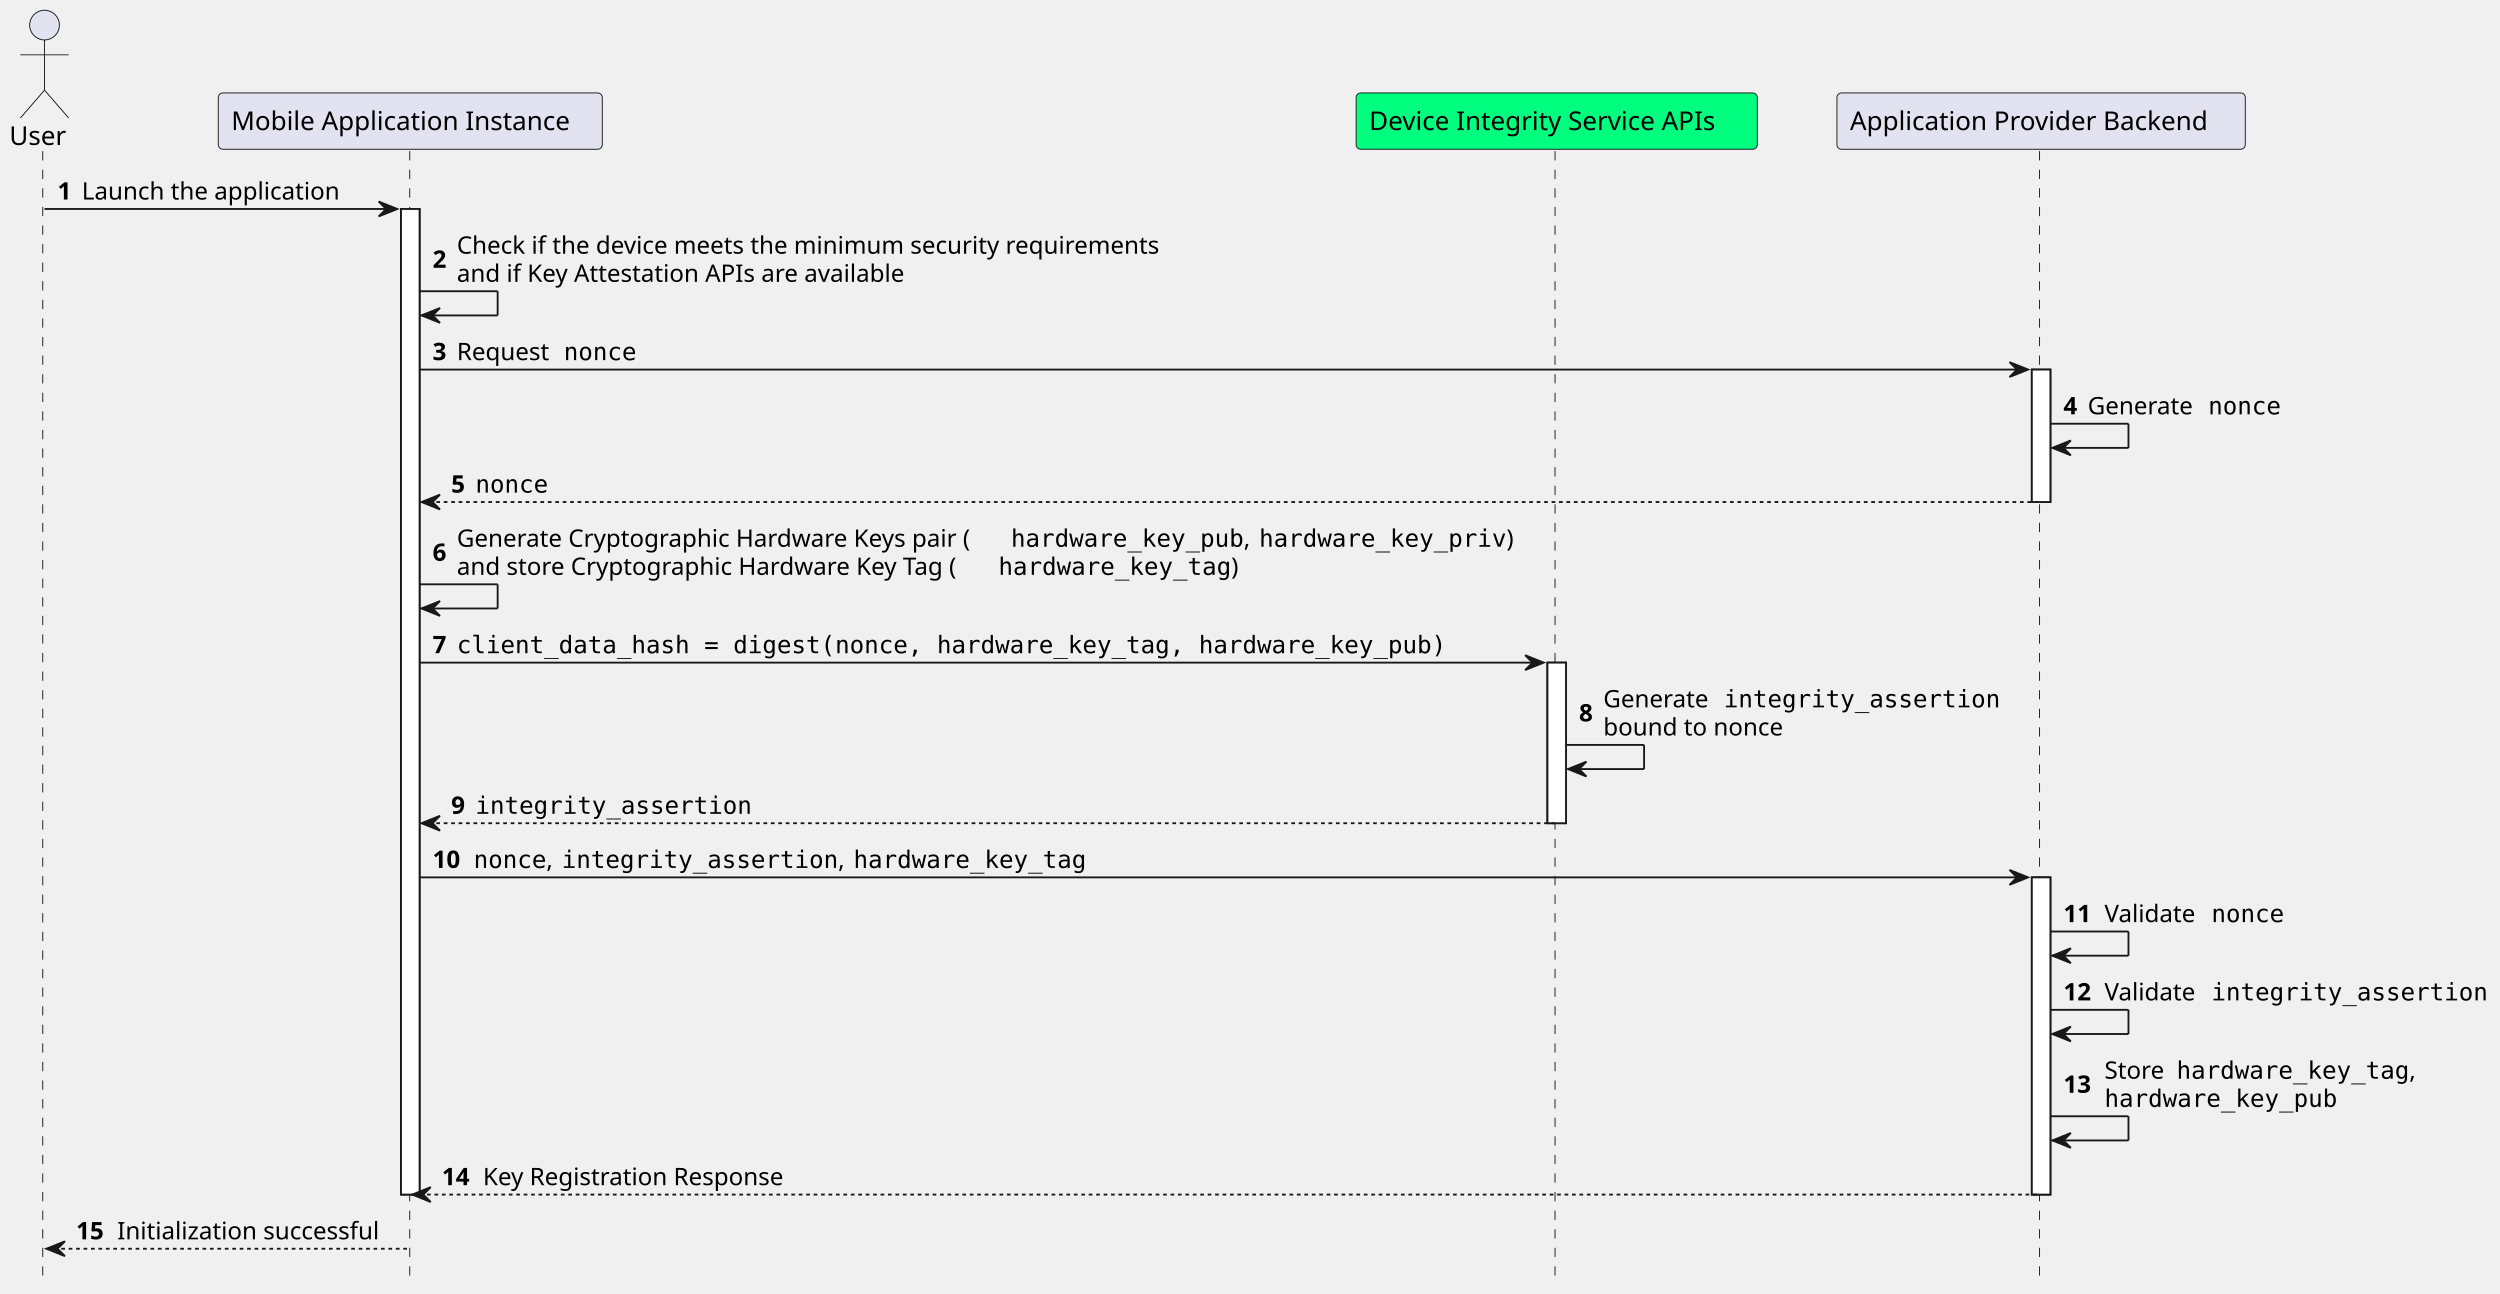
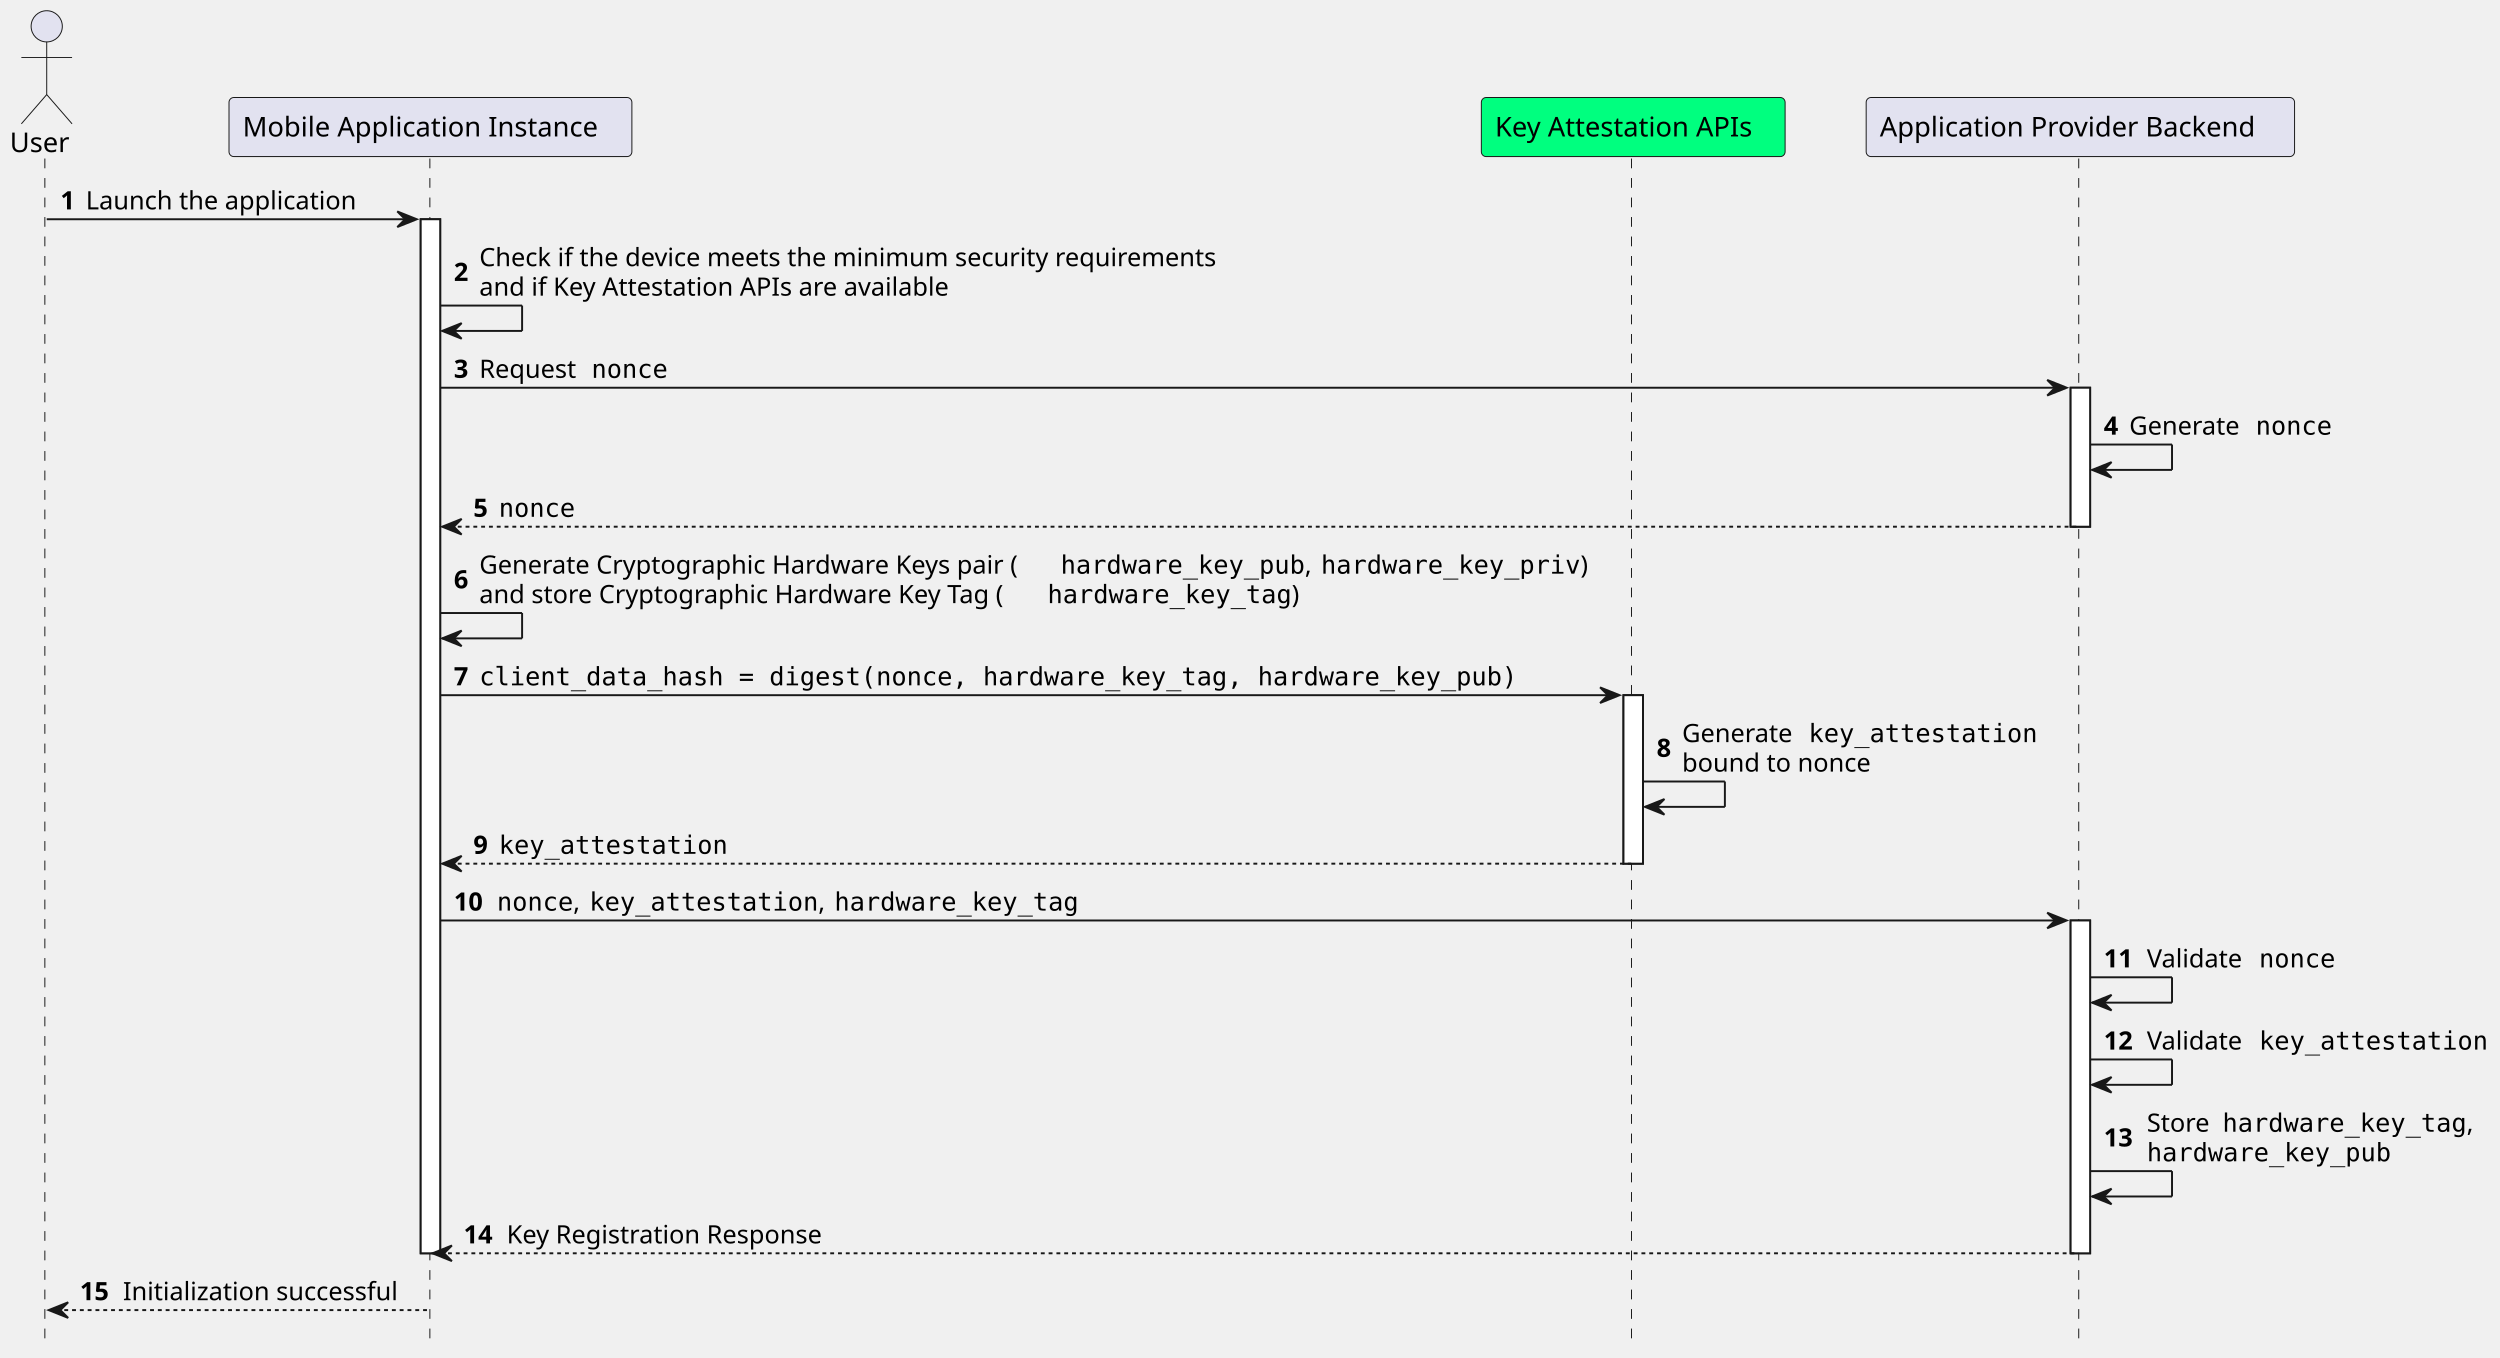
- <svg xmlns="http://www.w3.org/2000/svg" contentStyleType="text/css" data-diagram-type="SEQUENCE" height="696px" preserveAspectRatio="none" style="width:1345px;height:696px;background:#FFFFFF;" version="1.1" viewBox="0 0 1345 696" width="1345px" zoomAndPan="magnify">
+ <svg xmlns="http://www.w3.org/2000/svg" contentStyleType="text/css" data-diagram-type="SEQUENCE" height="696px" preserveAspectRatio="none" style="width:1282px;height:696px;background:#FFFFFF;" version="1.1" viewBox="0 0 1282 696" width="1282px" zoomAndPan="magnify">
  <defs />
  <g>
    <g>
      <rect fill="#FFFFFF" height="530.258" style="stroke:#181818;stroke-width:1;" width="10" x="215.733" y="112.43" />
    </g>
    <g>
      <rect fill="#FFFFFF" height="86.398" style="stroke:#181818;stroke-width:1;" width="10" x="832.519" y="356.492" />
    </g>
    <g>
-       <rect fill="#FFFFFF" height="71.266" style="stroke:#181818;stroke-width:1;" width="10" x="1093.118" y="198.828" />
+       <rect fill="#FFFFFF" height="71.266" style="stroke:#181818;stroke-width:1;" width="10" x="1061.812" y="198.828" />
    </g>
    <g>
-       <rect fill="#FFFFFF" height="170.664" style="stroke:#181818;stroke-width:1;" width="10" x="1093.118" y="472.023" />
+       <rect fill="#FFFFFF" height="170.664" style="stroke:#181818;stroke-width:1;" width="10" x="1061.812" y="472.023" />
    </g>
    <g>
      <rect fill="#000000" fill-opacity="0" height="608.523" width="8" x="19.955" y="81.297" />
      <line style="stroke:#181818;stroke-width:0.5;stroke-dasharray:5.0,5.0;" x1="23" x2="23" y1="81.297" y2="689.82" />
    </g>
    <g>
      <rect fill="#000000" fill-opacity="0" height="608.523" width="8" x="216.733" y="81.297" />
      <line style="stroke:#181818;stroke-width:0.5;stroke-dasharray:5.0,5.0;" x1="220.435" x2="220.435" y1="81.297" y2="689.82" />
    </g>
    <g>
      <rect fill="#000000" fill-opacity="0" height="608.523" width="8" x="833.519" y="81.297" />
-       <line style="stroke:#181818;stroke-width:0.5;stroke-dasharray:5.0,5.0;" x1="836.606" x2="836.606" y1="81.297" y2="689.82" />
+       <line style="stroke:#181818;stroke-width:0.5;stroke-dasharray:5.0,5.0;" x1="836.633" x2="836.633" y1="81.297" y2="689.82" />
    </g>
    <g>
-       <rect fill="#000000" fill-opacity="0" height="608.523" width="8" x="1094.118" y="81.297" />
-       <line style="stroke:#181818;stroke-width:0.5;stroke-dasharray:5.0,5.0;" x1="1097.278" x2="1097.278" y1="81.297" y2="689.82" />
+       <rect fill="#000000" fill-opacity="0" height="608.523" width="8" x="1062.812" y="81.297" />
+       <line style="stroke:#181818;stroke-width:0.5;stroke-dasharray:5.0,5.0;" x1="1065.972" x2="1065.972" y1="81.297" y2="689.82" />
    </g>
    <g class="participant participant-head" data-participant="user">
      <text fill="#000000" font-family="sans-serif" font-size="14" lengthAdjust="spacing" textLength="31.91" x="5" y="77.995">User</text>
      <ellipse cx="23.955" cy="13.5" fill="#E2E2F0" rx="8" ry="8" style="stroke:#181818;stroke-width:0.5;" />
      <path d="M23.955,21.5 L23.955,48.5 M10.955,29.5 L36.955,29.5 M23.955,48.5 L10.955,63.5 M23.955,48.5 L36.955,63.5" fill="none" style="stroke:#181818;stroke-width:0.5;" />
    </g>
    <g class="participant participant-head" data-participant="app">
      <rect fill="#E2E2F0" height="30.297" rx="2.5" ry="2.5" style="stroke:#181818;stroke-width:0.5;" width="206.596" x="117.435" y="50" />
      <text fill="#000000" font-family="sans-serif" font-size="14" lengthAdjust="spacing" textLength="192.596" x="124.435" y="69.995">Mobile Application Instance</text>
    </g>
    <g class="participant participant-head" data-participant="aats">
-       <rect fill="#00FF7F" height="30.297" rx="2.5" ry="2.5" style="stroke:#181818;stroke-width:0.5;" width="215.824" x="729.606" y="50" />
-       <text fill="#000000" font-family="sans-serif" font-size="14" lengthAdjust="spacing" textLength="201.824" x="736.606" y="69.995">Device Integrity Service APIs</text>
+       <rect fill="#00FF7F" height="30.297" rx="2.5" ry="2.5" style="stroke:#181818;stroke-width:0.5;" width="155.77" x="759.633" y="50" />
+       <text fill="#000000" font-family="sans-serif" font-size="14" lengthAdjust="spacing" textLength="141.77" x="766.633" y="69.995">Key Attestation APIs</text>
    </g>
    <g class="participant participant-head" data-participant="bck">
-       <rect fill="#E2E2F0" height="30.297" rx="2.5" ry="2.5" style="stroke:#181818;stroke-width:0.5;" width="219.68" x="988.278" y="50" />
-       <text fill="#000000" font-family="sans-serif" font-size="14" lengthAdjust="spacing" textLength="205.68" x="995.278" y="69.995">Application Provider Backend</text>
+       <rect fill="#E2E2F0" height="30.297" rx="2.5" ry="2.5" style="stroke:#181818;stroke-width:0.5;" width="219.68" x="956.972" y="50" />
+       <text fill="#000000" font-family="sans-serif" font-size="14" lengthAdjust="spacing" textLength="205.68" x="963.972" y="69.995">Application Provider Backend</text>
    </g>
    <g>
      <rect fill="#FFFFFF" height="530.258" style="stroke:#181818;stroke-width:1;" width="10" x="215.733" y="112.43" />
    </g>
    <g>
      <rect fill="#FFFFFF" height="86.398" style="stroke:#181818;stroke-width:1;" width="10" x="832.519" y="356.492" />
    </g>
    <g>
-       <rect fill="#FFFFFF" height="71.266" style="stroke:#181818;stroke-width:1;" width="10" x="1093.118" y="198.828" />
+       <rect fill="#FFFFFF" height="71.266" style="stroke:#181818;stroke-width:1;" width="10" x="1061.812" y="198.828" />
    </g>
    <g>
-       <rect fill="#FFFFFF" height="170.664" style="stroke:#181818;stroke-width:1;" width="10" x="1093.118" y="472.023" />
+       <rect fill="#FFFFFF" height="170.664" style="stroke:#181818;stroke-width:1;" width="10" x="1061.812" y="472.023" />
    </g>
    <g class="message" data-participant-1="user" data-participant-2="app">
      <polygon fill="#181818" points="203.733,108.43,213.733,112.43,203.733,116.43,207.733,112.43" style="stroke:#181818;stroke-width:1;" />
      <line style="stroke:#181818;stroke-width:1;" x1="23.955" x2="209.733" y1="112.43" y2="112.43" />
      <text fill="#000000" font-family="sans-serif" font-size="13" font-weight="bold" lengthAdjust="spacing" textLength="9.045" x="30.955" y="107.364">1</text>
      <text fill="#000000" font-family="sans-serif" font-size="13" lengthAdjust="spacing" textLength="148.383" x="44.001" y="107.364">Launch the application</text>
    </g>
    <g class="message" data-participant-1="app" data-participant-2="app">
      <line style="stroke:#181818;stroke-width:1;" x1="225.733" x2="267.733" y1="156.695" y2="156.695" />
      <line style="stroke:#181818;stroke-width:1;" x1="267.733" x2="267.733" y1="156.695" y2="169.695" />
      <line style="stroke:#181818;stroke-width:1;" x1="226.733" x2="267.733" y1="169.695" y2="169.695" />
      <polygon fill="#181818" points="236.733,165.695,226.733,169.695,236.733,173.695,232.733,169.695" style="stroke:#181818;stroke-width:1;" />
      <text fill="#000000" font-family="sans-serif" font-size="13" font-weight="bold" lengthAdjust="spacing" textLength="9.045" x="232.733" y="144.063">2</text>
      <text fill="#000000" font-family="sans-serif" font-size="13" lengthAdjust="spacing" textLength="408.294" x="245.778" y="136.497">Check if the device meets the minimum security requirements</text>
      <text fill="#000000" font-family="sans-serif" font-size="13" lengthAdjust="spacing" textLength="260.806" x="245.778" y="151.629">and if Key Attestation APIs are available</text>
    </g>
    <g class="message" data-participant-1="app" data-participant-2="bck">
-       <polygon fill="#181818" points="1081.118,194.828,1091.118,198.828,1081.118,202.828,1085.118,198.828" style="stroke:#181818;stroke-width:1;" />
-       <line style="stroke:#181818;stroke-width:1;" x1="225.733" x2="1087.118" y1="198.828" y2="198.828" />
+       <polygon fill="#181818" points="1049.812,194.828,1059.812,198.828,1049.812,202.828,1053.812,198.828" style="stroke:#181818;stroke-width:1;" />
+       <line style="stroke:#181818;stroke-width:1;" x1="225.733" x2="1055.812" y1="198.828" y2="198.828" />
      <text fill="#000000" font-family="sans-serif" font-size="13" font-weight="bold" lengthAdjust="spacing" textLength="9.045" x="232.733" y="193.762">3</text>
      <text fill="#000000" font-family="sans-serif" font-size="13" lengthAdjust="spacing" textLength="53.39" x="245.778" y="193.762">Request</text>
      <text fill="#000000" font-family="monospace" font-size="13" lengthAdjust="spacing" textLength="39.133" x="303.301" y="193.762">nonce</text>
    </g>
    <g class="message" data-participant-1="bck" data-participant-2="bck">
-       <line style="stroke:#181818;stroke-width:1;" x1="1103.118" x2="1145.118" y1="227.961" y2="227.961" />
-       <line style="stroke:#181818;stroke-width:1;" x1="1145.118" x2="1145.118" y1="227.961" y2="240.961" />
-       <line style="stroke:#181818;stroke-width:1;" x1="1104.118" x2="1145.118" y1="240.961" y2="240.961" />
-       <polygon fill="#181818" points="1114.118,236.961,1104.118,240.961,1114.118,244.961,1110.118,240.961" style="stroke:#181818;stroke-width:1;" />
-       <text fill="#000000" font-family="sans-serif" font-size="13" font-weight="bold" lengthAdjust="spacing" textLength="9.045" x="1110.118" y="222.895">4</text>
-       <text fill="#000000" font-family="sans-serif" font-size="13" lengthAdjust="spacing" textLength="60.715" x="1123.164" y="222.895">Generate</text>
-       <text fill="#000000" font-family="monospace" font-size="13" lengthAdjust="spacing" textLength="39.133" x="1188.011" y="222.895">nonce</text>
+       <line style="stroke:#181818;stroke-width:1;" x1="1071.812" x2="1113.812" y1="227.961" y2="227.961" />
+       <line style="stroke:#181818;stroke-width:1;" x1="1113.812" x2="1113.812" y1="227.961" y2="240.961" />
+       <line style="stroke:#181818;stroke-width:1;" x1="1072.812" x2="1113.812" y1="240.961" y2="240.961" />
+       <polygon fill="#181818" points="1082.812,236.961,1072.812,240.961,1082.812,244.961,1078.812,240.961" style="stroke:#181818;stroke-width:1;" />
+       <text fill="#000000" font-family="sans-serif" font-size="13" font-weight="bold" lengthAdjust="spacing" textLength="9.045" x="1078.812" y="222.895">4</text>
+       <text fill="#000000" font-family="sans-serif" font-size="13" lengthAdjust="spacing" textLength="60.715" x="1091.857" y="222.895">Generate</text>
+       <text fill="#000000" font-family="monospace" font-size="13" lengthAdjust="spacing" textLength="39.133" x="1156.705" y="222.895">nonce</text>
    </g>
    <g class="message" data-participant-1="bck" data-participant-2="app">
      <polygon fill="#181818" points="236.733,266.094,226.733,270.094,236.733,274.094,232.733,270.094" style="stroke:#181818;stroke-width:1;" />
-       <line style="stroke:#181818;stroke-width:1;stroke-dasharray:2.0,2.0;" x1="230.733" x2="1097.118" y1="270.094" y2="270.094" />
+       <line style="stroke:#181818;stroke-width:1;stroke-dasharray:2.0,2.0;" x1="230.733" x2="1065.812" y1="270.094" y2="270.094" />
      <text fill="#000000" font-family="sans-serif" font-size="13" font-weight="bold" lengthAdjust="spacing" textLength="9.045" x="242.733" y="265.028">5</text>
      <text fill="#000000" font-family="monospace" font-size="13" lengthAdjust="spacing" textLength="39.133" x="255.778" y="265.028">nonce</text>
    </g>
    <g class="message" data-participant-1="app" data-participant-2="app">
      <line style="stroke:#181818;stroke-width:1;" x1="225.733" x2="267.733" y1="314.359" y2="314.359" />
      <line style="stroke:#181818;stroke-width:1;" x1="267.733" x2="267.733" y1="314.359" y2="327.359" />
      <line style="stroke:#181818;stroke-width:1;" x1="226.733" x2="267.733" y1="327.359" y2="327.359" />
      <polygon fill="#181818" points="236.733,323.359,226.733,327.359,236.733,331.359,232.733,327.359" style="stroke:#181818;stroke-width:1;" />
      <text fill="#000000" font-family="sans-serif" font-size="13" font-weight="bold" lengthAdjust="spacing" textLength="9.045" x="232.733" y="301.727">6</text>
      <text fill="#000000" font-family="sans-serif" font-size="13" lengthAdjust="spacing" textLength="298.124" x="245.778" y="294.161">Generate Cryptographic Hardware Keys pair (</text>
      <text fill="#000000" font-family="monospace" font-size="13" lengthAdjust="spacing" textLength="125.227" x="543.902" y="294.161">hardware_key_pub</text>
      <text fill="#000000" font-family="sans-serif" font-size="13" lengthAdjust="spacing" textLength="4.132" x="669.129" y="294.161">,</text>
      <text fill="#000000" font-family="monospace" font-size="13" lengthAdjust="spacing" textLength="133.053" x="677.394" y="294.161">hardware_key_priv</text>
      <text fill="#000000" font-family="sans-serif" font-size="13" lengthAdjust="spacing" textLength="5.072" x="810.447" y="294.161">)</text>
      <text fill="#000000" font-family="sans-serif" font-size="13" lengthAdjust="spacing" textLength="291.377" x="245.778" y="309.293">and store Cryptographic Hardware Key Tag (</text>
      <text fill="#000000" font-family="monospace" font-size="13" lengthAdjust="spacing" textLength="125.227" x="537.155" y="309.293">hardware_key_tag</text>
      <text fill="#000000" font-family="sans-serif" font-size="13" lengthAdjust="spacing" textLength="5.072" x="662.381" y="309.293">)</text>
    </g>
    <g class="message" data-participant-1="app" data-participant-2="aats">
      <polygon fill="#181818" points="820.519,352.492,830.519,356.492,820.519,360.492,824.519,356.492" style="stroke:#181818;stroke-width:1;" />
      <line style="stroke:#181818;stroke-width:1;" x1="225.733" x2="826.519" y1="356.492" y2="356.492" />
      <text fill="#000000" font-family="sans-serif" font-size="13" font-weight="bold" lengthAdjust="spacing" textLength="9.045" x="232.733" y="351.426">7</text>
      <text fill="#000000" font-family="monospace" font-size="13" lengthAdjust="spacing" textLength="532.213" x="245.778" y="351.426">client_data_hash = digest(nonce, hardware_key_tag, hardware_key_pub)</text>
    </g>
    <g class="message" data-participant-1="aats" data-participant-2="aats">
      <line style="stroke:#181818;stroke-width:1;" x1="842.519" x2="884.519" y1="400.758" y2="400.758" />
      <line style="stroke:#181818;stroke-width:1;" x1="884.519" x2="884.519" y1="400.758" y2="413.758" />
      <line style="stroke:#181818;stroke-width:1;" x1="843.519" x2="884.519" y1="413.758" y2="413.758" />
      <polygon fill="#181818" points="853.519,409.758,843.519,413.758,853.519,417.758,849.519,413.758" style="stroke:#181818;stroke-width:1;" />
      <text fill="#000000" font-family="sans-serif" font-size="13" font-weight="bold" lengthAdjust="spacing" textLength="9.045" x="849.519" y="388.125">8</text>
      <text fill="#000000" font-family="sans-serif" font-size="13" lengthAdjust="spacing" textLength="60.715" x="862.564" y="380.559">Generate</text>
-       <text fill="#000000" font-family="monospace" font-size="13" lengthAdjust="spacing" textLength="148.707" x="927.412" y="380.559">integrity_assertion</text>
+       <text fill="#000000" font-family="monospace" font-size="13" lengthAdjust="spacing" textLength="117.4" x="927.412" y="380.559">key_attestation</text>
      <text fill="#000000" font-family="sans-serif" font-size="13" lengthAdjust="spacing" textLength="101.829" x="862.564" y="395.692">bound to nonce</text>
    </g>
    <g class="message" data-participant-1="aats" data-participant-2="app">
      <polygon fill="#181818" points="236.733,438.891,226.733,442.891,236.733,446.891,232.733,442.891" style="stroke:#181818;stroke-width:1;" />
      <line style="stroke:#181818;stroke-width:1;stroke-dasharray:2.0,2.0;" x1="230.733" x2="836.519" y1="442.891" y2="442.891" />
      <text fill="#000000" font-family="sans-serif" font-size="13" font-weight="bold" lengthAdjust="spacing" textLength="9.045" x="242.733" y="437.825">9</text>
-       <text fill="#000000" font-family="monospace" font-size="13" lengthAdjust="spacing" textLength="148.707" x="255.778" y="437.825">integrity_assertion</text>
+       <text fill="#000000" font-family="monospace" font-size="13" lengthAdjust="spacing" textLength="117.4" x="255.778" y="437.825">key_attestation</text>
    </g>
    <g class="message" data-participant-1="app" data-participant-2="bck">
-       <polygon fill="#181818" points="1081.118,468.023,1091.118,472.023,1081.118,476.023,1085.118,472.023" style="stroke:#181818;stroke-width:1;" />
-       <line style="stroke:#181818;stroke-width:1;" x1="225.733" x2="1087.118" y1="472.023" y2="472.023" />
+       <polygon fill="#181818" points="1049.812,468.023,1059.812,472.023,1049.812,476.023,1053.812,472.023" style="stroke:#181818;stroke-width:1;" />
+       <line style="stroke:#181818;stroke-width:1;" x1="225.733" x2="1055.812" y1="472.023" y2="472.023" />
      <text fill="#000000" font-family="sans-serif" font-size="13" font-weight="bold" lengthAdjust="spacing" textLength="18.091" x="232.733" y="466.957">10</text>
      <text fill="#000000" font-family="monospace" font-size="13" lengthAdjust="spacing" textLength="39.133" x="254.824" y="466.957">nonce</text>
      <text fill="#000000" font-family="sans-serif" font-size="13" lengthAdjust="spacing" textLength="4.132" x="293.957" y="466.957">,</text>
-       <text fill="#000000" font-family="monospace" font-size="13" lengthAdjust="spacing" textLength="148.707" x="302.222" y="466.957">integrity_assertion</text>
-       <text fill="#000000" font-family="sans-serif" font-size="13" lengthAdjust="spacing" textLength="4.132" x="450.928" y="466.957">,</text>
-       <text fill="#000000" font-family="monospace" font-size="13" lengthAdjust="spacing" textLength="125.227" x="459.193" y="466.957">hardware_key_tag</text>
+       <text fill="#000000" font-family="monospace" font-size="13" lengthAdjust="spacing" textLength="117.4" x="302.222" y="466.957">key_attestation</text>
+       <text fill="#000000" font-family="sans-serif" font-size="13" lengthAdjust="spacing" textLength="4.132" x="419.622" y="466.957">,</text>
+       <text fill="#000000" font-family="monospace" font-size="13" lengthAdjust="spacing" textLength="125.227" x="427.886" y="466.957">hardware_key_tag</text>
    </g>
    <g class="message" data-participant-1="bck" data-participant-2="bck">
-       <line style="stroke:#181818;stroke-width:1;" x1="1103.118" x2="1145.118" y1="501.156" y2="501.156" />
-       <line style="stroke:#181818;stroke-width:1;" x1="1145.118" x2="1145.118" y1="501.156" y2="514.156" />
-       <line style="stroke:#181818;stroke-width:1;" x1="1104.118" x2="1145.118" y1="514.156" y2="514.156" />
-       <polygon fill="#181818" points="1114.118,510.156,1104.118,514.156,1114.118,518.156,1110.118,514.156" style="stroke:#181818;stroke-width:1;" />
-       <text fill="#000000" font-family="sans-serif" font-size="13" font-weight="bold" lengthAdjust="spacing" textLength="18.091" x="1110.118" y="496.09">11</text>
-       <text fill="#000000" font-family="sans-serif" font-size="13" lengthAdjust="spacing" textLength="53.397" x="1132.209" y="496.09">Validate</text>
-       <text fill="#000000" font-family="monospace" font-size="13" lengthAdjust="spacing" textLength="39.133" x="1189.738" y="496.09">nonce</text>
+       <line style="stroke:#181818;stroke-width:1;" x1="1071.812" x2="1113.812" y1="501.156" y2="501.156" />
+       <line style="stroke:#181818;stroke-width:1;" x1="1113.812" x2="1113.812" y1="501.156" y2="514.156" />
+       <line style="stroke:#181818;stroke-width:1;" x1="1072.812" x2="1113.812" y1="514.156" y2="514.156" />
+       <polygon fill="#181818" points="1082.812,510.156,1072.812,514.156,1082.812,518.156,1078.812,514.156" style="stroke:#181818;stroke-width:1;" />
+       <text fill="#000000" font-family="sans-serif" font-size="13" font-weight="bold" lengthAdjust="spacing" textLength="18.091" x="1078.812" y="496.09">11</text>
+       <text fill="#000000" font-family="sans-serif" font-size="13" lengthAdjust="spacing" textLength="53.397" x="1100.902" y="496.09">Validate</text>
+       <text fill="#000000" font-family="monospace" font-size="13" lengthAdjust="spacing" textLength="39.133" x="1158.431" y="496.09">nonce</text>
    </g>
    <g class="message" data-participant-1="bck" data-participant-2="bck">
-       <line style="stroke:#181818;stroke-width:1;" x1="1103.118" x2="1145.118" y1="543.289" y2="543.289" />
-       <line style="stroke:#181818;stroke-width:1;" x1="1145.118" x2="1145.118" y1="543.289" y2="556.289" />
-       <line style="stroke:#181818;stroke-width:1;" x1="1104.118" x2="1145.118" y1="556.289" y2="556.289" />
-       <polygon fill="#181818" points="1114.118,552.289,1104.118,556.289,1114.118,560.289,1110.118,556.289" style="stroke:#181818;stroke-width:1;" />
-       <text fill="#000000" font-family="sans-serif" font-size="13" font-weight="bold" lengthAdjust="spacing" textLength="18.091" x="1110.118" y="538.223">12</text>
-       <text fill="#000000" font-family="sans-serif" font-size="13" lengthAdjust="spacing" textLength="53.397" x="1132.209" y="538.223">Validate</text>
-       <text fill="#000000" font-family="monospace" font-size="13" lengthAdjust="spacing" textLength="148.707" x="1189.738" y="538.223">integrity_assertion</text>
+       <line style="stroke:#181818;stroke-width:1;" x1="1071.812" x2="1113.812" y1="543.289" y2="543.289" />
+       <line style="stroke:#181818;stroke-width:1;" x1="1113.812" x2="1113.812" y1="543.289" y2="556.289" />
+       <line style="stroke:#181818;stroke-width:1;" x1="1072.812" x2="1113.812" y1="556.289" y2="556.289" />
+       <polygon fill="#181818" points="1082.812,552.289,1072.812,556.289,1082.812,560.289,1078.812,556.289" style="stroke:#181818;stroke-width:1;" />
+       <text fill="#000000" font-family="sans-serif" font-size="13" font-weight="bold" lengthAdjust="spacing" textLength="18.091" x="1078.812" y="538.223">12</text>
+       <text fill="#000000" font-family="sans-serif" font-size="13" lengthAdjust="spacing" textLength="53.397" x="1100.902" y="538.223">Validate</text>
+       <text fill="#000000" font-family="monospace" font-size="13" lengthAdjust="spacing" textLength="117.4" x="1158.431" y="538.223">key_attestation</text>
    </g>
    <g class="message" data-participant-1="bck" data-participant-2="bck">
-       <line style="stroke:#181818;stroke-width:1;" x1="1103.118" x2="1145.118" y1="600.555" y2="600.555" />
-       <line style="stroke:#181818;stroke-width:1;" x1="1145.118" x2="1145.118" y1="600.555" y2="613.555" />
-       <line style="stroke:#181818;stroke-width:1;" x1="1104.118" x2="1145.118" y1="613.555" y2="613.555" />
-       <polygon fill="#181818" points="1114.118,609.555,1104.118,613.555,1114.118,617.555,1110.118,613.555" style="stroke:#181818;stroke-width:1;" />
-       <text fill="#000000" font-family="sans-serif" font-size="13" font-weight="bold" lengthAdjust="spacing" textLength="18.091" x="1110.118" y="587.922">13</text>
-       <text fill="#000000" font-family="sans-serif" font-size="13" lengthAdjust="spacing" textLength="34.645" x="1132.209" y="580.356">Store</text>
-       <text fill="#000000" font-family="monospace" font-size="13" lengthAdjust="spacing" textLength="125.227" x="1170.987" y="580.356">hardware_key_tag</text>
-       <text fill="#000000" font-family="sans-serif" font-size="13" lengthAdjust="spacing" textLength="4.132" x="1296.213" y="580.356">,</text>
-       <text fill="#000000" font-family="monospace" font-size="13" lengthAdjust="spacing" textLength="125.227" x="1132.209" y="595.489">hardware_key_pub</text>
+       <line style="stroke:#181818;stroke-width:1;" x1="1071.812" x2="1113.812" y1="600.555" y2="600.555" />
+       <line style="stroke:#181818;stroke-width:1;" x1="1113.812" x2="1113.812" y1="600.555" y2="613.555" />
+       <line style="stroke:#181818;stroke-width:1;" x1="1072.812" x2="1113.812" y1="613.555" y2="613.555" />
+       <polygon fill="#181818" points="1082.812,609.555,1072.812,613.555,1082.812,617.555,1078.812,613.555" style="stroke:#181818;stroke-width:1;" />
+       <text fill="#000000" font-family="sans-serif" font-size="13" font-weight="bold" lengthAdjust="spacing" textLength="18.091" x="1078.812" y="587.922">13</text>
+       <text fill="#000000" font-family="sans-serif" font-size="13" lengthAdjust="spacing" textLength="34.645" x="1100.902" y="580.356">Store</text>
+       <text fill="#000000" font-family="monospace" font-size="13" lengthAdjust="spacing" textLength="125.227" x="1139.68" y="580.356">hardware_key_tag</text>
+       <text fill="#000000" font-family="sans-serif" font-size="13" lengthAdjust="spacing" textLength="4.132" x="1264.907" y="580.356">,</text>
+       <text fill="#000000" font-family="monospace" font-size="13" lengthAdjust="spacing" textLength="125.227" x="1100.902" y="595.489">hardware_key_pub</text>
    </g>
    <g class="message" data-participant-1="bck" data-participant-2="app">
      <polygon fill="#181818" points="231.733,638.688,221.733,642.688,231.733,646.688,227.733,642.688" style="stroke:#181818;stroke-width:1;" />
-       <line style="stroke:#181818;stroke-width:1;stroke-dasharray:2.0,2.0;" x1="225.733" x2="1097.118" y1="642.688" y2="642.688" />
+       <line style="stroke:#181818;stroke-width:1;stroke-dasharray:2.0,2.0;" x1="225.733" x2="1065.812" y1="642.688" y2="642.688" />
      <text fill="#000000" font-family="sans-serif" font-size="13" font-weight="bold" lengthAdjust="spacing" textLength="18.091" x="237.733" y="637.622">14</text>
      <text fill="#000000" font-family="sans-serif" font-size="13" lengthAdjust="spacing" textLength="174.478" x="259.824" y="637.622">Key Registration Response</text>
    </g>
    <g class="message" data-participant-1="app" data-participant-2="user">
      <polygon fill="#181818" points="34.955,667.82,24.955,671.82,34.955,675.82,30.955,671.82" style="stroke:#181818;stroke-width:1;" />
      <line style="stroke:#181818;stroke-width:1;stroke-dasharray:2.0,2.0;" x1="28.955" x2="219.733" y1="671.82" y2="671.82" />
      <text fill="#000000" font-family="sans-serif" font-size="13" font-weight="bold" lengthAdjust="spacing" textLength="18.091" x="40.955" y="666.754">15</text>
      <text fill="#000000" font-family="sans-serif" font-size="13" lengthAdjust="spacing" textLength="150.687" x="63.046" y="666.754">Initialization successful</text>
    </g>
  </g>
</svg>
